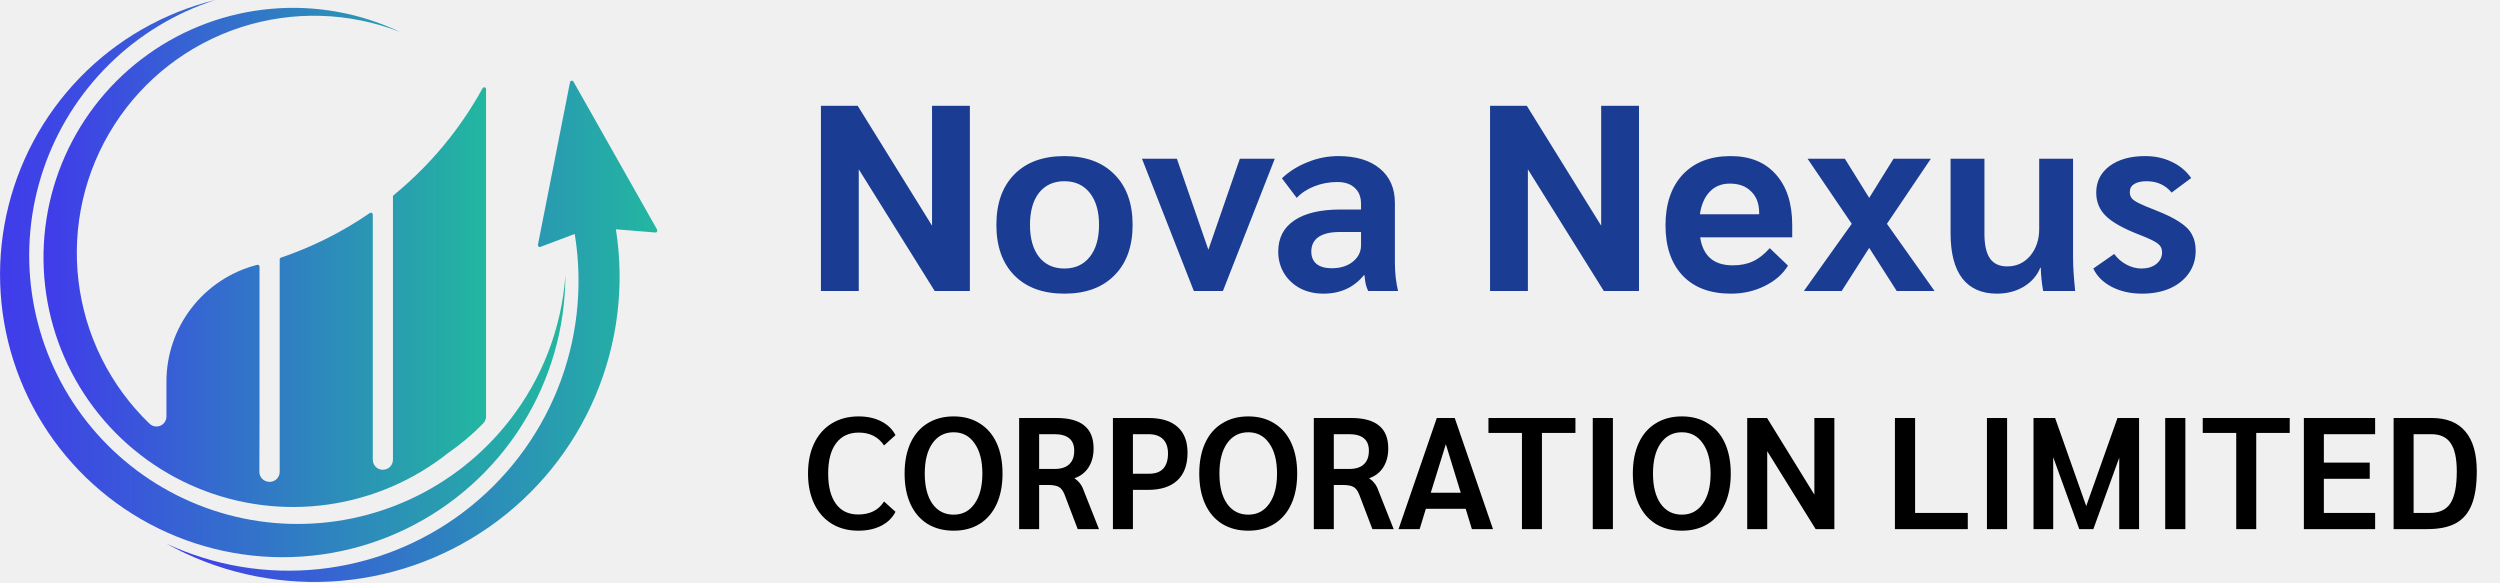
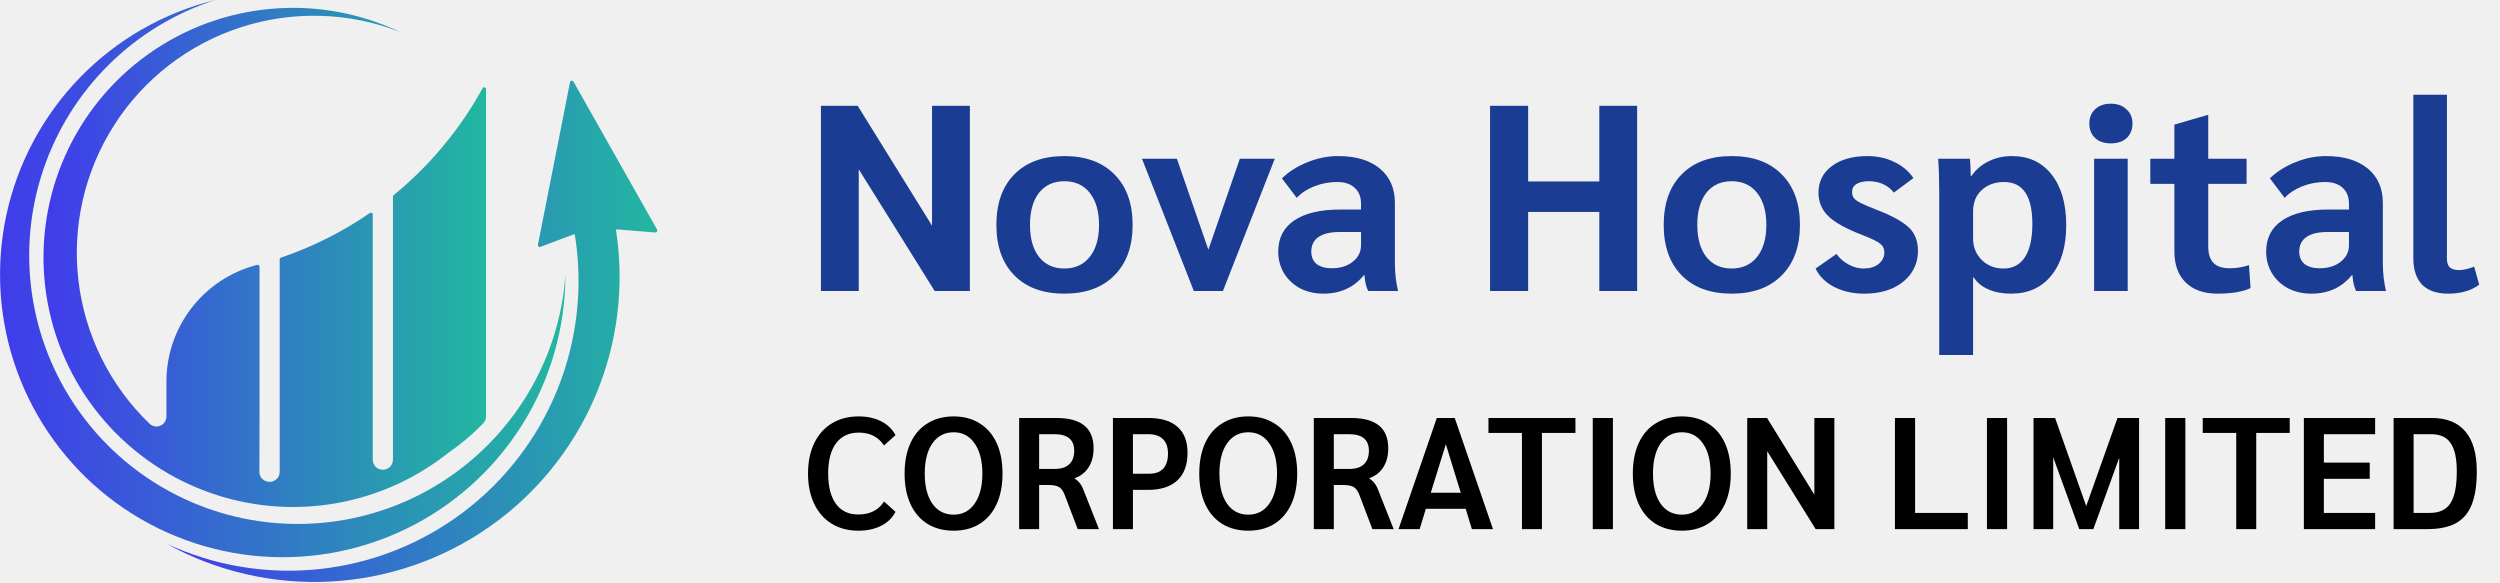
<svg xmlns="http://www.w3.org/2000/svg" width="189" height="44" viewBox="0 0 189 44" fill="none">
-   <mask id="mask0_63_9866" style="mask-type:luminance" maskUnits="userSpaceOnUse" x="0" y="0" width="50" height="44">
+   <mask id="mask0_1_17" style="mask-type:luminance" maskUnits="userSpaceOnUse" x="0" y="0" width="50" height="44">
    <path d="M49.702 0H0V44H49.702V0Z" fill="white" />
  </mask>
-   <g mask="url(#mask0_63_9866)">
-     <path d="M43.094 6.213L40.667 18.506C40.662 18.531 40.663 18.556 40.672 18.58C40.68 18.604 40.694 18.625 40.714 18.641C40.733 18.657 40.756 18.668 40.781 18.672C40.805 18.676 40.831 18.674 40.854 18.665L43.449 17.687C43.455 17.723 43.462 17.76 43.467 17.795C44.09 21.721 43.634 25.743 42.147 29.43C40.659 33.116 38.197 36.329 35.024 38.724C31.85 41.118 28.085 42.604 24.132 43.023C20.179 43.442 16.186 42.778 12.581 41.101C16.361 43.197 20.654 44.19 24.97 43.965C29.286 43.74 33.452 42.308 36.994 39.831C40.536 37.354 43.311 33.932 45.002 29.954C46.694 25.977 47.234 21.605 46.562 17.335L49.55 17.578C49.576 17.58 49.601 17.575 49.624 17.564C49.647 17.552 49.666 17.535 49.68 17.514C49.693 17.492 49.701 17.467 49.702 17.442C49.702 17.417 49.696 17.392 49.684 17.369L43.353 6.171C43.339 6.146 43.318 6.126 43.292 6.114C43.266 6.101 43.237 6.097 43.209 6.102C43.18 6.107 43.154 6.12 43.134 6.14C43.113 6.16 43.099 6.185 43.094 6.213Z" fill="url(#paint0_linear_63_9866)" />
-     <path d="M38.458 31.86C36.497 34.354 33.979 36.353 31.106 37.698C28.233 39.042 25.085 39.695 21.914 39.603C18.743 39.511 15.638 38.677 12.848 37.168C10.058 35.658 7.66 33.516 5.848 30.913C4.035 28.31 2.858 25.318 2.411 22.178C1.963 19.037 2.258 15.836 3.272 12.83C4.286 9.824 5.99 7.098 8.248 4.87C10.506 2.642 13.254 0.974 16.273 0C12.383 0.956 8.84 2.986 6.048 5.859C3.256 8.732 1.328 12.332 0.483 16.248C-0.361 20.164 -0.088 24.238 1.271 28.007C2.631 31.775 5.022 35.085 8.172 37.56C11.323 40.035 15.105 41.574 19.088 42.002C23.071 42.431 27.094 41.731 30.699 39.983C34.304 38.235 37.344 35.509 39.474 32.117C41.604 28.724 42.738 24.8 42.745 20.794C42.459 24.83 40.965 28.686 38.458 31.86Z" fill="url(#paint1_linear_63_9866)" />
-     <path d="M33.997 10.432C32.747 12.024 31.325 13.474 29.758 14.755C29.742 14.768 29.729 14.785 29.72 14.803C29.711 14.822 29.707 14.842 29.707 14.863V34.754C29.707 34.914 29.656 35.07 29.561 35.199C29.467 35.329 29.334 35.425 29.182 35.473L29.166 35.478C29.052 35.515 28.933 35.524 28.816 35.505C28.698 35.486 28.587 35.44 28.492 35.37C28.396 35.3 28.318 35.208 28.264 35.103C28.21 34.997 28.183 34.88 28.183 34.761V16.216C28.183 16.191 28.176 16.166 28.162 16.144C28.149 16.122 28.13 16.104 28.108 16.093C28.085 16.081 28.06 16.075 28.034 16.077C28.009 16.079 27.984 16.087 27.963 16.102C25.888 17.531 23.625 18.667 21.239 19.478C21.212 19.487 21.188 19.505 21.171 19.528C21.154 19.552 21.145 19.58 21.145 19.61V35.674C21.145 35.786 21.12 35.896 21.072 35.997C21.024 36.098 20.955 36.187 20.869 36.258C20.783 36.328 20.682 36.379 20.574 36.406C20.465 36.433 20.353 36.436 20.243 36.415L20.214 36.409C20.043 36.375 19.889 36.283 19.779 36.148C19.669 36.014 19.609 35.845 19.609 35.671C19.613 33.941 19.617 31.613 19.62 31.614V20.156C19.62 20.135 19.615 20.114 19.606 20.095C19.596 20.075 19.583 20.059 19.566 20.046C19.549 20.033 19.529 20.024 19.508 20.02C19.487 20.015 19.465 20.016 19.445 20.022L19.376 20.04C17.429 20.551 15.707 21.693 14.478 23.287C13.249 24.88 12.582 26.836 12.582 28.849V31.487C12.582 31.634 12.54 31.779 12.459 31.902C12.378 32.025 12.263 32.122 12.128 32.181C11.992 32.239 11.843 32.257 11.698 32.231C11.553 32.206 11.418 32.138 11.311 32.037C8.321 29.164 6.42 25.343 5.932 21.225C5.444 17.108 6.398 12.948 8.633 9.455C10.867 5.962 14.243 3.352 18.187 2.069C22.13 0.787 26.395 0.911 30.257 2.421C27.217 0.975 23.845 0.369 20.491 0.667C17.137 0.964 13.924 2.153 11.185 4.111C8.446 6.068 6.281 8.723 4.914 11.8C3.547 14.877 3.028 18.263 3.411 21.608C3.794 24.953 5.066 28.135 7.093 30.823C9.12 33.511 11.83 35.607 14.941 36.895C18.052 38.182 21.45 38.614 24.784 38.145C28.118 37.676 31.266 36.324 33.901 34.228C34.82 33.594 35.678 32.874 36.462 32.079L36.544 31.991C36.674 31.852 36.746 31.668 36.746 31.478V6.943C36.746 6.943 36.746 6.855 36.746 6.739C36.746 6.708 36.736 6.678 36.717 6.653C36.698 6.629 36.671 6.611 36.641 6.603C36.611 6.595 36.58 6.597 36.551 6.61C36.522 6.622 36.499 6.643 36.484 6.67C35.759 7.99 34.927 9.248 33.997 10.432Z" fill="url(#paint2_linear_63_9866)" />
+   <g mask="url(#mask0_1_17)">
+     <path d="M43.094 6.213L40.667 18.506C40.662 18.531 40.663 18.556 40.672 18.58C40.68 18.604 40.694 18.625 40.714 18.641C40.733 18.657 40.756 18.668 40.781 18.672C40.805 18.676 40.831 18.674 40.854 18.665L43.449 17.687C43.455 17.723 43.462 17.76 43.467 17.795C44.09 21.721 43.634 25.743 42.147 29.43C40.659 33.116 38.197 36.329 35.024 38.723C31.85 41.118 28.085 42.604 24.132 43.023C20.179 43.442 16.186 42.778 12.581 41.101C16.361 43.197 20.654 44.19 24.97 43.965C29.286 43.74 33.452 42.308 36.994 39.831C40.536 37.354 43.311 33.932 45.002 29.954C46.694 25.977 47.234 21.605 46.562 17.335L49.55 17.578C49.576 17.58 49.601 17.575 49.624 17.563C49.647 17.552 49.666 17.535 49.68 17.514C49.693 17.492 49.701 17.467 49.702 17.442C49.702 17.417 49.696 17.391 49.684 17.369L43.353 6.171C43.339 6.146 43.318 6.126 43.292 6.114C43.266 6.101 43.237 6.097 43.209 6.102C43.18 6.106 43.154 6.12 43.134 6.14C43.113 6.159 43.099 6.185 43.094 6.213Z" fill="url(#paint0_linear_1_17)" />
+     <path d="M38.458 31.86C36.497 34.354 33.979 36.353 31.106 37.698C28.233 39.042 25.085 39.695 21.914 39.603C18.743 39.511 15.638 38.677 12.848 37.168C10.058 35.658 7.66 33.516 5.848 30.913C4.035 28.31 2.858 25.318 2.411 22.178C1.963 19.037 2.258 15.836 3.272 12.83C4.286 9.824 5.99 7.098 8.248 4.87C10.506 2.642 13.254 0.974 16.273 0C12.383 0.956 8.84 2.986 6.048 5.859C3.256 8.732 1.328 12.332 0.483 16.248C-0.361 20.164 -0.088 24.238 1.271 28.007C2.631 31.775 5.022 35.085 8.172 37.56C11.323 40.035 15.105 41.574 19.088 42.002C23.071 42.431 27.094 41.731 30.699 39.983C34.304 38.235 37.344 35.509 39.474 32.117C41.604 28.724 42.738 24.8 42.745 20.794C42.459 24.83 40.965 28.686 38.458 31.86Z" fill="url(#paint1_linear_1_17)" />
+     <path d="M33.997 10.432C32.747 12.024 31.325 13.474 29.758 14.755C29.742 14.768 29.729 14.785 29.72 14.803C29.711 14.822 29.707 14.842 29.707 14.863V34.754C29.707 34.914 29.656 35.07 29.561 35.199C29.467 35.329 29.334 35.425 29.182 35.473L29.165 35.478C29.052 35.515 28.933 35.524 28.816 35.505C28.698 35.486 28.587 35.44 28.492 35.37C28.396 35.3 28.318 35.208 28.264 35.103C28.21 34.997 28.182 34.88 28.182 34.761V16.216C28.182 16.191 28.176 16.166 28.162 16.144C28.149 16.122 28.13 16.104 28.108 16.093C28.085 16.081 28.06 16.075 28.034 16.077C28.009 16.079 27.984 16.087 27.963 16.102C25.888 17.531 23.625 18.667 21.239 19.478C21.212 19.487 21.188 19.505 21.171 19.528C21.154 19.552 21.145 19.58 21.145 19.61V35.674C21.145 35.786 21.12 35.896 21.072 35.997C21.024 36.098 20.955 36.187 20.869 36.258C20.783 36.328 20.682 36.379 20.574 36.406C20.465 36.433 20.353 36.436 20.243 36.415L20.214 36.409C20.043 36.375 19.889 36.283 19.779 36.148C19.669 36.014 19.609 35.845 19.609 35.671C19.613 33.941 19.617 31.613 19.62 31.614V20.156C19.62 20.135 19.615 20.114 19.606 20.095C19.596 20.075 19.582 20.059 19.566 20.046C19.549 20.033 19.529 20.024 19.508 20.02C19.487 20.015 19.465 20.016 19.445 20.022L19.376 20.04C17.429 20.551 15.707 21.693 14.478 23.287C13.249 24.88 12.582 26.836 12.582 28.849V31.487C12.582 31.634 12.54 31.779 12.459 31.902C12.378 32.025 12.263 32.122 12.128 32.181C11.992 32.239 11.843 32.257 11.698 32.231C11.553 32.206 11.418 32.138 11.311 32.037C8.321 29.164 6.42 25.343 5.932 21.225C5.444 17.108 6.398 12.948 8.633 9.455C10.867 5.962 14.243 3.352 18.187 2.069C22.13 0.787 26.395 0.911 30.257 2.421C27.217 0.975 23.845 0.369 20.491 0.667C17.137 0.964 13.924 2.153 11.185 4.111C8.446 6.068 6.281 8.723 4.914 11.8C3.547 14.877 3.028 18.263 3.411 21.608C3.794 24.953 5.066 28.135 7.093 30.823C9.12 33.511 11.83 35.607 14.941 36.895C18.052 38.182 21.45 38.614 24.784 38.145C28.118 37.676 31.266 36.324 33.901 34.228C34.82 33.594 35.678 32.874 36.462 32.079L36.544 31.991C36.674 31.852 36.746 31.668 36.746 31.478V6.943C36.746 6.943 36.746 6.855 36.746 6.739C36.746 6.708 36.736 6.678 36.717 6.653C36.698 6.629 36.671 6.611 36.641 6.603C36.611 6.595 36.58 6.597 36.551 6.61C36.522 6.622 36.499 6.643 36.484 6.67C35.759 7.99 34.927 9.248 33.997 10.432Z" fill="url(#paint2_linear_1_17)" />
  </g>
-   <path d="M73.322 8V22H70.662L64.922 12.8V22H62.062V8H64.842L70.462 17.06V8H73.322ZM80.466 22.2C78.853 22.2 77.593 21.74 76.686 20.82C75.78 19.9 75.326 18.627 75.326 17C75.326 15.373 75.78 14.1 76.686 13.18C77.593 12.26 78.853 11.8 80.466 11.8C82.08 11.8 83.34 12.26 84.246 13.18C85.166 14.1 85.626 15.373 85.626 17C85.626 18.627 85.166 19.9 84.246 20.82C83.34 21.74 82.08 22.2 80.466 22.2ZM80.466 20.3C81.28 20.3 81.92 20.007 82.386 19.42C82.853 18.833 83.087 18.027 83.087 17C83.087 15.973 82.853 15.167 82.386 14.58C81.92 13.993 81.28 13.7 80.466 13.7C79.653 13.7 79.013 13.993 78.546 14.58C78.093 15.167 77.867 15.973 77.867 17C77.867 18.027 78.093 18.833 78.546 19.42C79.013 20.007 79.653 20.3 80.466 20.3ZM96.373 12L92.453 22H90.253L86.333 12H88.973L91.353 18.88L93.733 12H96.373ZM100.054 22.2C99.401 22.2 98.814 22.067 98.294 21.8C97.774 21.52 97.368 21.14 97.074 20.66C96.781 20.167 96.634 19.62 96.634 19.02C96.634 17.993 97.041 17.207 97.854 16.66C98.668 16.113 99.828 15.84 101.334 15.84H102.894V15.42C102.894 14.887 102.734 14.48 102.414 14.2C102.107 13.907 101.667 13.76 101.094 13.76C100.494 13.76 99.921 13.867 99.374 14.08C98.828 14.293 98.381 14.587 98.034 14.96L96.914 13.48C97.461 12.96 98.108 12.553 98.854 12.26C99.601 11.953 100.374 11.8 101.174 11.8C102.507 11.8 103.554 12.113 104.314 12.74C105.074 13.367 105.454 14.233 105.454 15.34V19.9C105.454 20.207 105.474 20.567 105.514 20.98C105.567 21.393 105.627 21.733 105.694 22H103.434C103.354 21.827 103.294 21.66 103.254 21.5C103.214 21.327 103.181 21.093 103.154 20.8H103.114C102.354 21.733 101.334 22.2 100.054 22.2ZM100.674 20.28C101.314 20.28 101.841 20.12 102.254 19.8C102.681 19.467 102.894 19.047 102.894 18.54V17.54H101.254C100.574 17.54 100.047 17.667 99.674 17.92C99.314 18.173 99.134 18.54 99.134 19.02C99.134 19.42 99.267 19.733 99.534 19.96C99.814 20.173 100.194 20.28 100.674 20.28ZM123.908 8V22H121.248L115.508 12.8V22H112.648V8H115.428L121.048 17.06V8H123.908ZM135.492 17.94H128.532C128.746 19.353 129.566 20.06 130.992 20.06C131.579 20.06 132.086 19.96 132.512 19.76C132.952 19.56 133.379 19.227 133.792 18.76L135.172 20.08C134.786 20.72 134.199 21.233 133.412 21.62C132.639 22.007 131.786 22.2 130.852 22.2C129.292 22.2 128.079 21.747 127.212 20.84C126.346 19.92 125.912 18.653 125.912 17.04C125.912 15.413 126.346 14.133 127.212 13.2C128.092 12.267 129.299 11.8 130.832 11.8C132.299 11.8 133.439 12.26 134.252 13.18C135.079 14.1 135.492 15.38 135.492 17.02V17.94ZM132.992 16.08C132.992 15.4 132.792 14.867 132.392 14.48C132.006 14.08 131.466 13.88 130.772 13.88C130.146 13.88 129.639 14.087 129.252 14.5C128.866 14.9 128.619 15.467 128.512 16.2H132.992V16.08ZM139.992 16.92L136.652 12H139.472L141.312 14.96L143.152 12H145.972L142.652 16.92L146.252 22H143.392L141.312 18.74L139.232 22H136.372L139.992 16.92ZM150.963 22.2C149.816 22.2 148.943 21.813 148.343 21.04C147.756 20.267 147.463 19.133 147.463 17.64V12H150.023V17.66C150.023 18.513 150.163 19.14 150.443 19.54C150.723 19.94 151.156 20.14 151.743 20.14C152.45 20.14 153.03 19.873 153.483 19.34C153.936 18.793 154.163 18.12 154.163 17.32V12H156.723V19.46C156.723 20.14 156.776 20.987 156.883 22H154.463C154.356 21.4 154.296 20.813 154.283 20.24H154.243C154.003 20.84 153.583 21.32 152.983 21.68C152.396 22.027 151.723 22.2 150.963 22.2ZM161.934 22.2C161.067 22.2 160.3 22.027 159.634 21.68C158.98 21.333 158.52 20.873 158.254 20.3L159.834 19.2C160.074 19.533 160.38 19.8 160.754 20C161.127 20.2 161.507 20.3 161.894 20.3C162.347 20.3 162.72 20.187 163.014 19.96C163.307 19.72 163.454 19.427 163.454 19.08C163.454 18.8 163.347 18.58 163.134 18.42C162.92 18.247 162.467 18.027 161.774 17.76C160.56 17.293 159.707 16.82 159.214 16.34C158.72 15.86 158.474 15.267 158.474 14.56C158.474 13.733 158.807 13.067 159.474 12.56C160.154 12.053 161.054 11.8 162.174 11.8C162.92 11.8 163.594 11.947 164.194 12.24C164.794 12.52 165.28 12.927 165.654 13.46L164.174 14.56C163.707 13.987 163.074 13.7 162.274 13.7C161.874 13.7 161.56 13.773 161.334 13.92C161.12 14.053 161.014 14.253 161.014 14.52C161.014 14.707 161.06 14.86 161.154 14.98C161.247 15.1 161.427 15.227 161.694 15.36C161.96 15.493 162.387 15.673 162.974 15.9C163.76 16.207 164.367 16.507 164.794 16.8C165.234 17.08 165.54 17.393 165.714 17.74C165.9 18.073 165.994 18.48 165.994 18.96C165.994 19.6 165.82 20.167 165.474 20.66C165.14 21.14 164.667 21.52 164.054 21.8C163.44 22.067 162.734 22.2 161.934 22.2Z" fill="#1A3D93" />
+   <path d="M73.322 8V22H70.662L64.922 12.8V22H62.062V8H64.842L70.462 17.06V8H73.322ZM80.466 22.2C78.853 22.2 77.593 21.74 76.686 20.82C75.78 19.9 75.326 18.627 75.326 17C75.326 15.373 75.78 14.1 76.686 13.18C77.593 12.26 78.853 11.8 80.466 11.8C82.08 11.8 83.34 12.26 84.246 13.18C85.166 14.1 85.626 15.373 85.626 17C85.626 18.627 85.166 19.9 84.246 20.82C83.34 21.74 82.08 22.2 80.466 22.2ZM80.466 20.3C81.28 20.3 81.92 20.007 82.386 19.42C82.853 18.833 83.087 18.027 83.087 17C83.087 15.973 82.853 15.167 82.386 14.58C81.92 13.993 81.28 13.7 80.466 13.7C79.653 13.7 79.013 13.993 78.546 14.58C78.093 15.167 77.867 15.973 77.867 17C77.867 18.027 78.093 18.833 78.546 19.42C79.013 20.007 79.653 20.3 80.466 20.3ZM96.373 12L92.453 22H90.253L86.333 12H88.973L91.353 18.88L93.733 12H96.373ZM100.054 22.2C99.401 22.2 98.814 22.067 98.294 21.8C97.774 21.52 97.368 21.14 97.074 20.66C96.781 20.167 96.634 19.62 96.634 19.02C96.634 17.993 97.041 17.207 97.854 16.66C98.668 16.113 99.828 15.84 101.334 15.84H102.894V15.42C102.894 14.887 102.734 14.48 102.414 14.2C102.107 13.907 101.667 13.76 101.094 13.76C100.494 13.76 99.921 13.867 99.374 14.08C98.828 14.293 98.381 14.587 98.034 14.96L96.914 13.48C97.461 12.96 98.108 12.553 98.854 12.26C99.601 11.953 100.374 11.8 101.174 11.8C102.507 11.8 103.554 12.113 104.314 12.74C105.074 13.367 105.454 14.233 105.454 15.34V19.9C105.454 20.207 105.474 20.567 105.514 20.98C105.567 21.393 105.627 21.733 105.694 22H103.434C103.354 21.827 103.294 21.66 103.254 21.5C103.214 21.327 103.181 21.093 103.154 20.8H103.114C102.354 21.733 101.334 22.2 100.054 22.2ZM100.674 20.28C101.314 20.28 101.841 20.12 102.254 19.8C102.681 19.467 102.894 19.047 102.894 18.54V17.54H101.254C100.574 17.54 100.047 17.667 99.674 17.92C99.314 18.173 99.134 18.54 99.134 19.02C99.134 19.42 99.267 19.733 99.534 19.96C99.814 20.173 100.194 20.28 100.674 20.28ZM112.648 8H115.528V13.72H120.908V8H123.768V22H120.908V16.02H115.528V22H112.648V8ZM130.916 22.2C129.302 22.2 128.042 21.74 127.136 20.82C126.229 19.9 125.776 18.627 125.776 17C125.776 15.373 126.229 14.1 127.136 13.18C128.042 12.26 129.302 11.8 130.916 11.8C132.529 11.8 133.789 12.26 134.696 13.18C135.616 14.1 136.076 15.373 136.076 17C136.076 18.627 135.616 19.9 134.696 20.82C133.789 21.74 132.529 22.2 130.916 22.2ZM130.916 20.3C131.729 20.3 132.369 20.007 132.836 19.42C133.302 18.833 133.536 18.027 133.536 17C133.536 15.973 133.302 15.167 132.836 14.58C132.369 13.993 131.729 13.7 130.916 13.7C130.102 13.7 129.462 13.993 128.996 14.58C128.542 15.167 128.316 15.973 128.316 17C128.316 18.027 128.542 18.833 128.996 19.42C129.462 20.007 130.102 20.3 130.916 20.3ZM140.938 22.2C140.071 22.2 139.304 22.027 138.638 21.68C137.984 21.333 137.524 20.873 137.258 20.3L138.838 19.2C139.078 19.533 139.384 19.8 139.758 20C140.131 20.2 140.511 20.3 140.898 20.3C141.351 20.3 141.724 20.187 142.018 19.96C142.311 19.72 142.458 19.427 142.458 19.08C142.458 18.8 142.351 18.58 142.138 18.42C141.924 18.247 141.471 18.027 140.778 17.76C139.564 17.293 138.711 16.82 138.218 16.34C137.724 15.86 137.478 15.267 137.478 14.56C137.478 13.733 137.811 13.067 138.478 12.56C139.158 12.053 140.058 11.8 141.178 11.8C141.924 11.8 142.598 11.947 143.198 12.24C143.798 12.52 144.284 12.927 144.658 13.46L143.178 14.56C142.711 13.987 142.078 13.7 141.278 13.7C140.878 13.7 140.564 13.773 140.338 13.92C140.124 14.053 140.018 14.253 140.018 14.52C140.018 14.707 140.064 14.86 140.158 14.98C140.251 15.1 140.431 15.227 140.698 15.36C140.964 15.493 141.391 15.673 141.978 15.9C142.764 16.207 143.371 16.507 143.798 16.8C144.238 17.08 144.544 17.393 144.718 17.74C144.904 18.073 144.998 18.48 144.998 18.96C144.998 19.6 144.824 20.167 144.478 20.66C144.144 21.14 143.671 21.52 143.058 21.8C142.444 22.067 141.738 22.2 140.938 22.2ZM146.606 14.66C146.606 13.58 146.579 12.693 146.526 12H148.926C148.966 12.4 148.986 12.84 148.986 13.32H149.026C149.359 12.84 149.793 12.467 150.326 12.2C150.859 11.933 151.453 11.8 152.106 11.8C153.373 11.8 154.373 12.267 155.106 13.2C155.839 14.133 156.206 15.407 156.206 17.02C156.206 18.633 155.833 19.9 155.086 20.82C154.353 21.74 153.333 22.2 152.026 22.2C151.386 22.2 150.819 22.093 150.326 21.88C149.833 21.667 149.466 21.367 149.226 20.98H149.166V26.84H146.606V14.66ZM151.466 20.3C152.173 20.3 152.713 20.013 153.086 19.44C153.459 18.853 153.646 18.02 153.646 16.94C153.646 14.82 152.933 13.76 151.506 13.76C150.813 13.76 150.246 13.967 149.806 14.38C149.379 14.78 149.166 15.313 149.166 15.98V18.04C149.166 18.68 149.386 19.22 149.826 19.66C150.266 20.087 150.813 20.3 151.466 20.3ZM159.574 10.84C159.081 10.84 158.688 10.707 158.394 10.44C158.101 10.16 157.954 9.793 157.954 9.34C157.954 8.887 158.101 8.527 158.394 8.26C158.688 7.98 159.081 7.84 159.574 7.84C160.068 7.84 160.461 7.98 160.754 8.26C161.061 8.527 161.214 8.887 161.214 9.34C161.214 9.793 161.068 10.16 160.774 10.44C160.481 10.707 160.081 10.84 159.574 10.84ZM158.314 12H160.854V22H158.314V12ZM167.643 22.2C166.617 22.2 165.817 21.92 165.243 21.36C164.67 20.8 164.383 20.013 164.383 19V13.9H162.563V12H164.383V9.42L166.863 8.7H166.943V12H169.843V13.9H166.943V18.62C166.943 19.193 167.077 19.613 167.343 19.88C167.61 20.147 168.017 20.28 168.563 20.28C169.083 20.28 169.57 20.2 170.023 20.04L170.143 21.78C169.543 22.06 168.71 22.2 167.643 22.2ZM174.742 22.2C174.088 22.2 173.502 22.067 172.982 21.8C172.462 21.52 172.055 21.14 171.762 20.66C171.468 20.167 171.322 19.62 171.322 19.02C171.322 17.993 171.728 17.207 172.542 16.66C173.355 16.113 174.515 15.84 176.022 15.84H177.582V15.42C177.582 14.887 177.422 14.48 177.102 14.2C176.795 13.907 176.355 13.76 175.782 13.76C175.182 13.76 174.608 13.867 174.062 14.08C173.515 14.293 173.068 14.587 172.722 14.96L171.602 13.48C172.148 12.96 172.795 12.553 173.542 12.26C174.288 11.953 175.062 11.8 175.862 11.8C177.195 11.8 178.242 12.113 179.002 12.74C179.762 13.367 180.142 14.233 180.142 15.34V19.9C180.142 20.207 180.162 20.567 180.202 20.98C180.255 21.393 180.315 21.733 180.382 22H178.122C178.042 21.827 177.982 21.66 177.942 21.5C177.902 21.327 177.868 21.093 177.842 20.8H177.802C177.042 21.733 176.022 22.2 174.742 22.2ZM175.362 20.28C176.002 20.28 176.528 20.12 176.942 19.8C177.368 19.467 177.582 19.047 177.582 18.54V17.54H175.942C175.262 17.54 174.735 17.667 174.362 17.92C174.002 18.173 173.822 18.54 173.822 19.02C173.822 19.42 173.955 19.733 174.222 19.96C174.502 20.173 174.882 20.28 175.362 20.28ZM185.068 22.2C184.214 22.2 183.561 21.973 183.108 21.52C182.668 21.053 182.448 20.387 182.448 19.52V7.16H184.988V19.56C184.988 19.853 185.061 20.073 185.208 20.22C185.368 20.353 185.601 20.42 185.908 20.42C186.214 20.42 186.594 20.333 187.048 20.16L187.428 21.52C186.828 21.973 186.041 22.2 185.068 22.2Z" fill="#1A3D93" />
  <path d="M64.89 40.12C64.122 40.12 63.45 39.944 62.874 39.592C62.306 39.24 61.866 38.74 61.554 38.092C61.242 37.436 61.086 36.672 61.086 35.8C61.086 34.92 61.242 34.156 61.554 33.508C61.866 32.86 62.31 32.36 62.886 32.008C63.462 31.656 64.138 31.48 64.914 31.48C65.562 31.48 66.13 31.604 66.618 31.852C67.106 32.1 67.466 32.448 67.698 32.896L66.834 33.676C66.402 33.028 65.766 32.704 64.926 32.704C64.182 32.704 63.61 32.972 63.21 33.508C62.81 34.036 62.61 34.8 62.61 35.8C62.61 36.792 62.806 37.556 63.198 38.092C63.59 38.628 64.15 38.896 64.878 38.896C65.766 38.896 66.418 38.568 66.834 37.912L67.698 38.692C67.466 39.148 67.106 39.5 66.618 39.748C66.13 39.996 65.554 40.12 64.89 40.12ZM72.095 40.12C71.335 40.12 70.675 39.948 70.115 39.604C69.555 39.252 69.127 38.752 68.831 38.104C68.535 37.456 68.387 36.688 68.387 35.8C68.387 34.912 68.535 34.144 68.831 33.496C69.127 32.848 69.555 32.352 70.115 32.008C70.675 31.656 71.335 31.48 72.095 31.48C72.855 31.48 73.511 31.656 74.063 32.008C74.623 32.352 75.051 32.848 75.347 33.496C75.643 34.144 75.791 34.912 75.791 35.8C75.791 36.688 75.643 37.456 75.347 38.104C75.051 38.752 74.623 39.252 74.063 39.604C73.511 39.948 72.855 40.12 72.095 40.12ZM72.095 38.908C72.767 38.908 73.295 38.632 73.679 38.08C74.071 37.528 74.267 36.768 74.267 35.8C74.267 34.832 74.071 34.072 73.679 33.52C73.295 32.96 72.767 32.68 72.095 32.68C71.415 32.68 70.879 32.96 70.487 33.52C70.103 34.072 69.911 34.832 69.911 35.8C69.911 36.768 70.103 37.528 70.487 38.08C70.879 38.632 71.415 38.908 72.095 38.908ZM77.047 31.6H79.879C80.815 31.6 81.515 31.792 81.979 32.176C82.443 32.552 82.675 33.128 82.675 33.904C82.675 34.456 82.551 34.928 82.303 35.32C82.055 35.712 81.703 35.988 81.247 36.148V36.172C81.399 36.276 81.519 36.384 81.607 36.496C81.703 36.608 81.783 36.736 81.847 36.88L83.083 40H81.475L80.479 37.384C80.367 37.104 80.227 36.916 80.059 36.82C79.891 36.716 79.615 36.664 79.231 36.664H78.559V40H77.047V31.6ZM79.735 35.452C80.215 35.452 80.579 35.336 80.827 35.104C81.083 34.872 81.211 34.528 81.211 34.072C81.211 33.24 80.711 32.824 79.711 32.824H78.559V35.452H79.735ZM84.137 31.6H86.825C87.793 31.6 88.525 31.824 89.021 32.272C89.525 32.712 89.777 33.364 89.777 34.228C89.777 35.148 89.517 35.848 88.997 36.328C88.485 36.8 87.741 37.036 86.765 37.036H85.649V40H84.137V31.6ZM86.897 35.812C87.353 35.812 87.701 35.684 87.941 35.428C88.181 35.164 88.301 34.784 88.301 34.288C88.301 33.808 88.173 33.444 87.917 33.196C87.669 32.948 87.301 32.824 86.813 32.824H85.649V35.812H86.897ZM94.372 40.12C93.612 40.12 92.952 39.948 92.392 39.604C91.832 39.252 91.404 38.752 91.108 38.104C90.812 37.456 90.664 36.688 90.664 35.8C90.664 34.912 90.812 34.144 91.108 33.496C91.404 32.848 91.832 32.352 92.392 32.008C92.952 31.656 93.612 31.48 94.372 31.48C95.132 31.48 95.788 31.656 96.34 32.008C96.9 32.352 97.328 32.848 97.624 33.496C97.92 34.144 98.068 34.912 98.068 35.8C98.068 36.688 97.92 37.456 97.624 38.104C97.328 38.752 96.9 39.252 96.34 39.604C95.788 39.948 95.132 40.12 94.372 40.12ZM94.372 38.908C95.044 38.908 95.572 38.632 95.956 38.08C96.348 37.528 96.544 36.768 96.544 35.8C96.544 34.832 96.348 34.072 95.956 33.52C95.572 32.96 95.044 32.68 94.372 32.68C93.692 32.68 93.156 32.96 92.764 33.52C92.38 34.072 92.188 34.832 92.188 35.8C92.188 36.768 92.38 37.528 92.764 38.08C93.156 38.632 93.692 38.908 94.372 38.908ZM99.324 31.6H102.156C103.092 31.6 103.792 31.792 104.256 32.176C104.72 32.552 104.952 33.128 104.952 33.904C104.952 34.456 104.828 34.928 104.58 35.32C104.332 35.712 103.98 35.988 103.524 36.148V36.172C103.676 36.276 103.796 36.384 103.884 36.496C103.98 36.608 104.06 36.736 104.124 36.88L105.36 40H103.752L102.756 37.384C102.644 37.104 102.504 36.916 102.336 36.82C102.168 36.716 101.892 36.664 101.508 36.664H100.836V40H99.324V31.6ZM102.012 35.452C102.492 35.452 102.856 35.336 103.104 35.104C103.36 34.872 103.488 34.528 103.488 34.072C103.488 33.24 102.988 32.824 101.988 32.824H100.836V35.452H102.012ZM110.806 38.464H107.794L107.326 40H105.73L108.622 31.6H109.978L112.87 40H111.274L110.806 38.464ZM110.434 37.252L109.306 33.58L108.166 37.252H110.434ZM115.059 32.728H112.527V31.6H119.103V32.728H116.571V40H115.059V32.728ZM120.412 31.6H121.936V40H120.412V31.6ZM127.15 40.12C126.39 40.12 125.73 39.948 125.17 39.604C124.61 39.252 124.182 38.752 123.886 38.104C123.59 37.456 123.442 36.688 123.442 35.8C123.442 34.912 123.59 34.144 123.886 33.496C124.182 32.848 124.61 32.352 125.17 32.008C125.73 31.656 126.39 31.48 127.15 31.48C127.91 31.48 128.566 31.656 129.118 32.008C129.678 32.352 130.106 32.848 130.402 33.496C130.698 34.144 130.846 34.912 130.846 35.8C130.846 36.688 130.698 37.456 130.402 38.104C130.106 38.752 129.678 39.252 129.118 39.604C128.566 39.948 127.91 40.12 127.15 40.12ZM127.15 38.908C127.822 38.908 128.35 38.632 128.734 38.08C129.126 37.528 129.322 36.768 129.322 35.8C129.322 34.832 129.126 34.072 128.734 33.52C128.35 32.96 127.822 32.68 127.15 32.68C126.47 32.68 125.934 32.96 125.542 33.52C125.158 34.072 124.966 34.832 124.966 35.8C124.966 36.768 125.158 37.528 125.542 38.08C125.934 38.632 126.47 38.908 127.15 38.908ZM138.678 31.6V40H137.262L133.602 34.108V40H132.09V31.6H133.59L137.166 37.396V31.6H138.678ZM143.257 31.6H144.781V38.776H148.765V40H143.257V31.6ZM150.213 31.6H151.737V40H150.213V31.6ZM161.714 31.6V40H160.214V34.6L158.258 40H157.19L155.222 34.564V40H153.734V31.6H155.366L157.718 38.26L160.082 31.6H161.714ZM163.689 31.6H165.213V40H163.689V31.6ZM169.059 32.728H166.527V31.6H173.103V32.728H170.571V40H169.059V32.728ZM174.172 31.6H179.56V32.824H175.684V34.972H179.152V36.196H175.684V38.776H179.56V40H174.172V31.6ZM180.957 31.6H183.837C184.965 31.6 185.813 31.94 186.381 32.62C186.957 33.292 187.245 34.296 187.245 35.632C187.245 36.672 187.117 37.512 186.861 38.152C186.605 38.792 186.205 39.26 185.661 39.556C185.117 39.852 184.401 40 183.513 40H180.957V31.6ZM183.693 38.776C184.421 38.776 184.941 38.532 185.253 38.044C185.573 37.556 185.733 36.752 185.733 35.632C185.733 34.648 185.577 33.936 185.265 33.496C184.961 33.048 184.473 32.824 183.801 32.824H182.469V38.776H183.693Z" fill="black" />
  <defs>
-     <linearGradient id="paint0_linear_63_9866" x1="12.581" y1="25.048" x2="49.702" y2="25.048" gradientUnits="userSpaceOnUse">
+     <linearGradient id="paint0_linear_1_17" x1="12.581" y1="25.048" x2="49.702" y2="25.048" gradientUnits="userSpaceOnUse">
      <stop stop-color="#403BEB" />
      <stop offset="1" stop-color="#22B7A0" />
    </linearGradient>
-     <linearGradient id="paint1_linear_63_9866" x1="0.003" y1="21.062" x2="42.745" y2="21.062" gradientUnits="userSpaceOnUse">
+     <linearGradient id="paint1_linear_1_17" x1="0.003" y1="21.062" x2="42.745" y2="21.062" gradientUnits="userSpaceOnUse">
      <stop stop-color="#403BEB" />
      <stop offset="1" stop-color="#22B7A0" />
    </linearGradient>
-     <linearGradient id="paint2_linear_63_9866" x1="3.289" y1="19.461" x2="36.746" y2="19.461" gradientUnits="userSpaceOnUse">
+     <linearGradient id="paint2_linear_1_17" x1="3.289" y1="19.461" x2="36.746" y2="19.461" gradientUnits="userSpaceOnUse">
      <stop stop-color="#403BEB" />
      <stop offset="1" stop-color="#22B7A0" />
    </linearGradient>
  </defs>
</svg>
